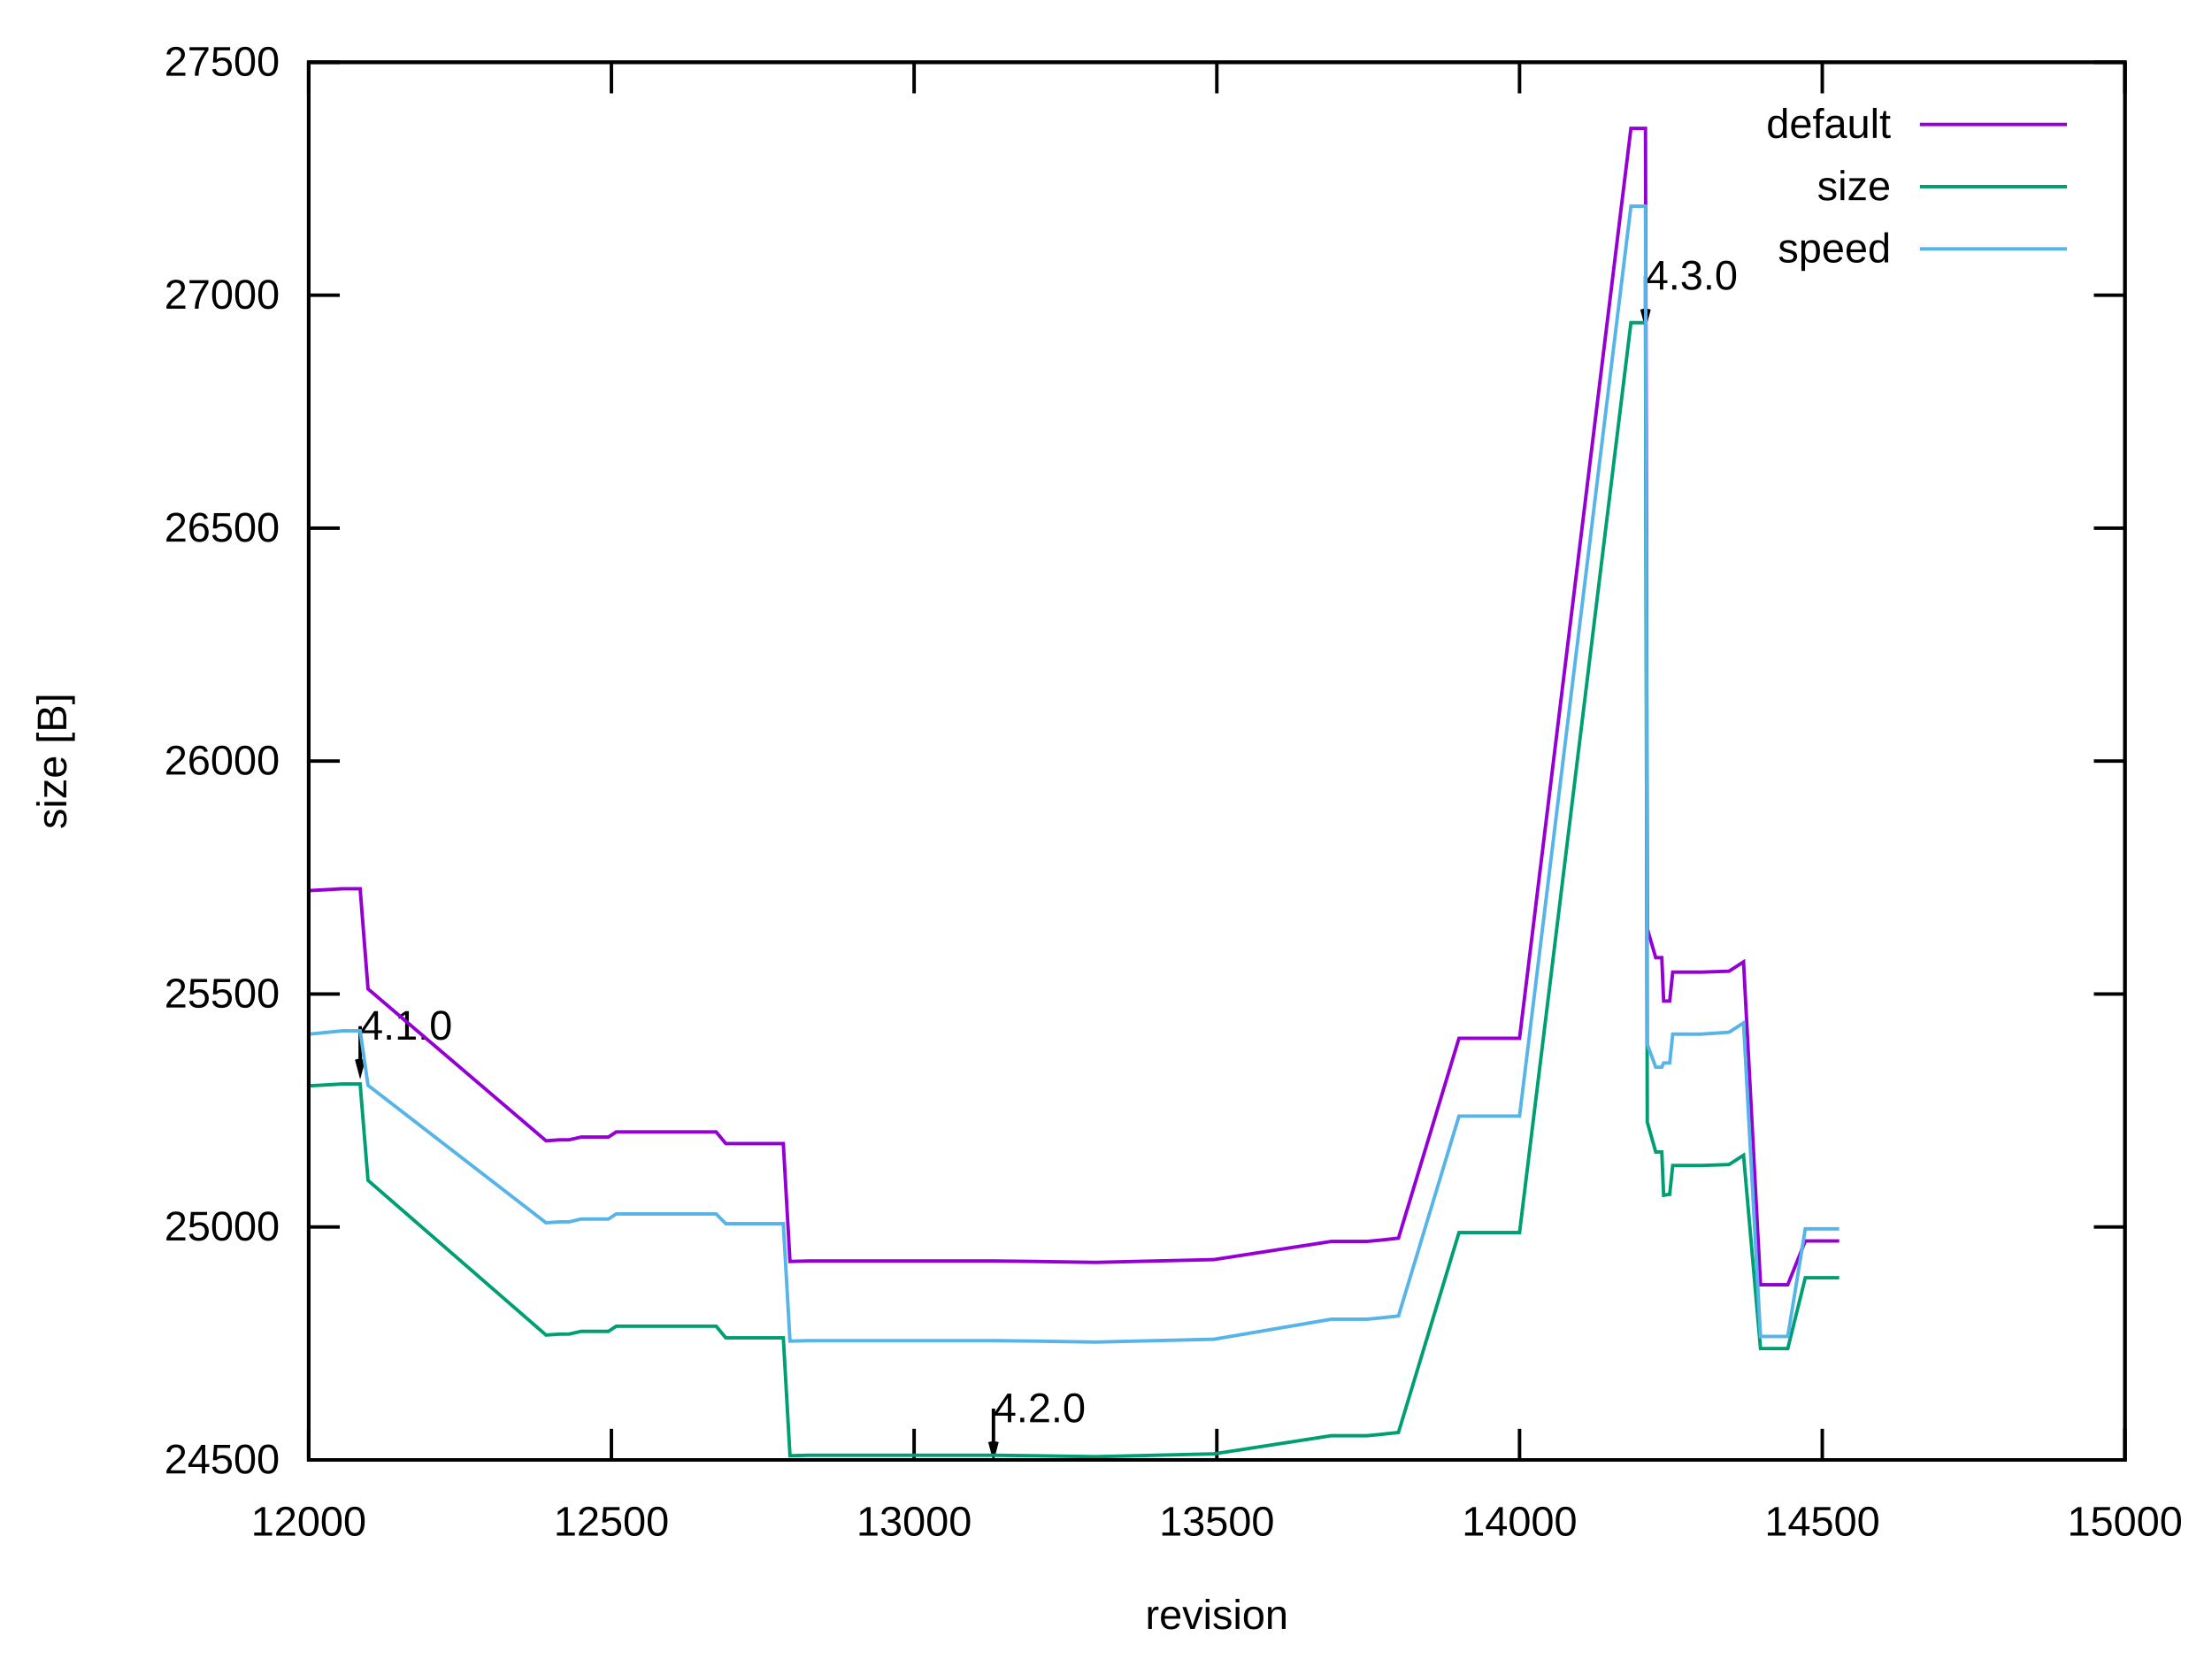
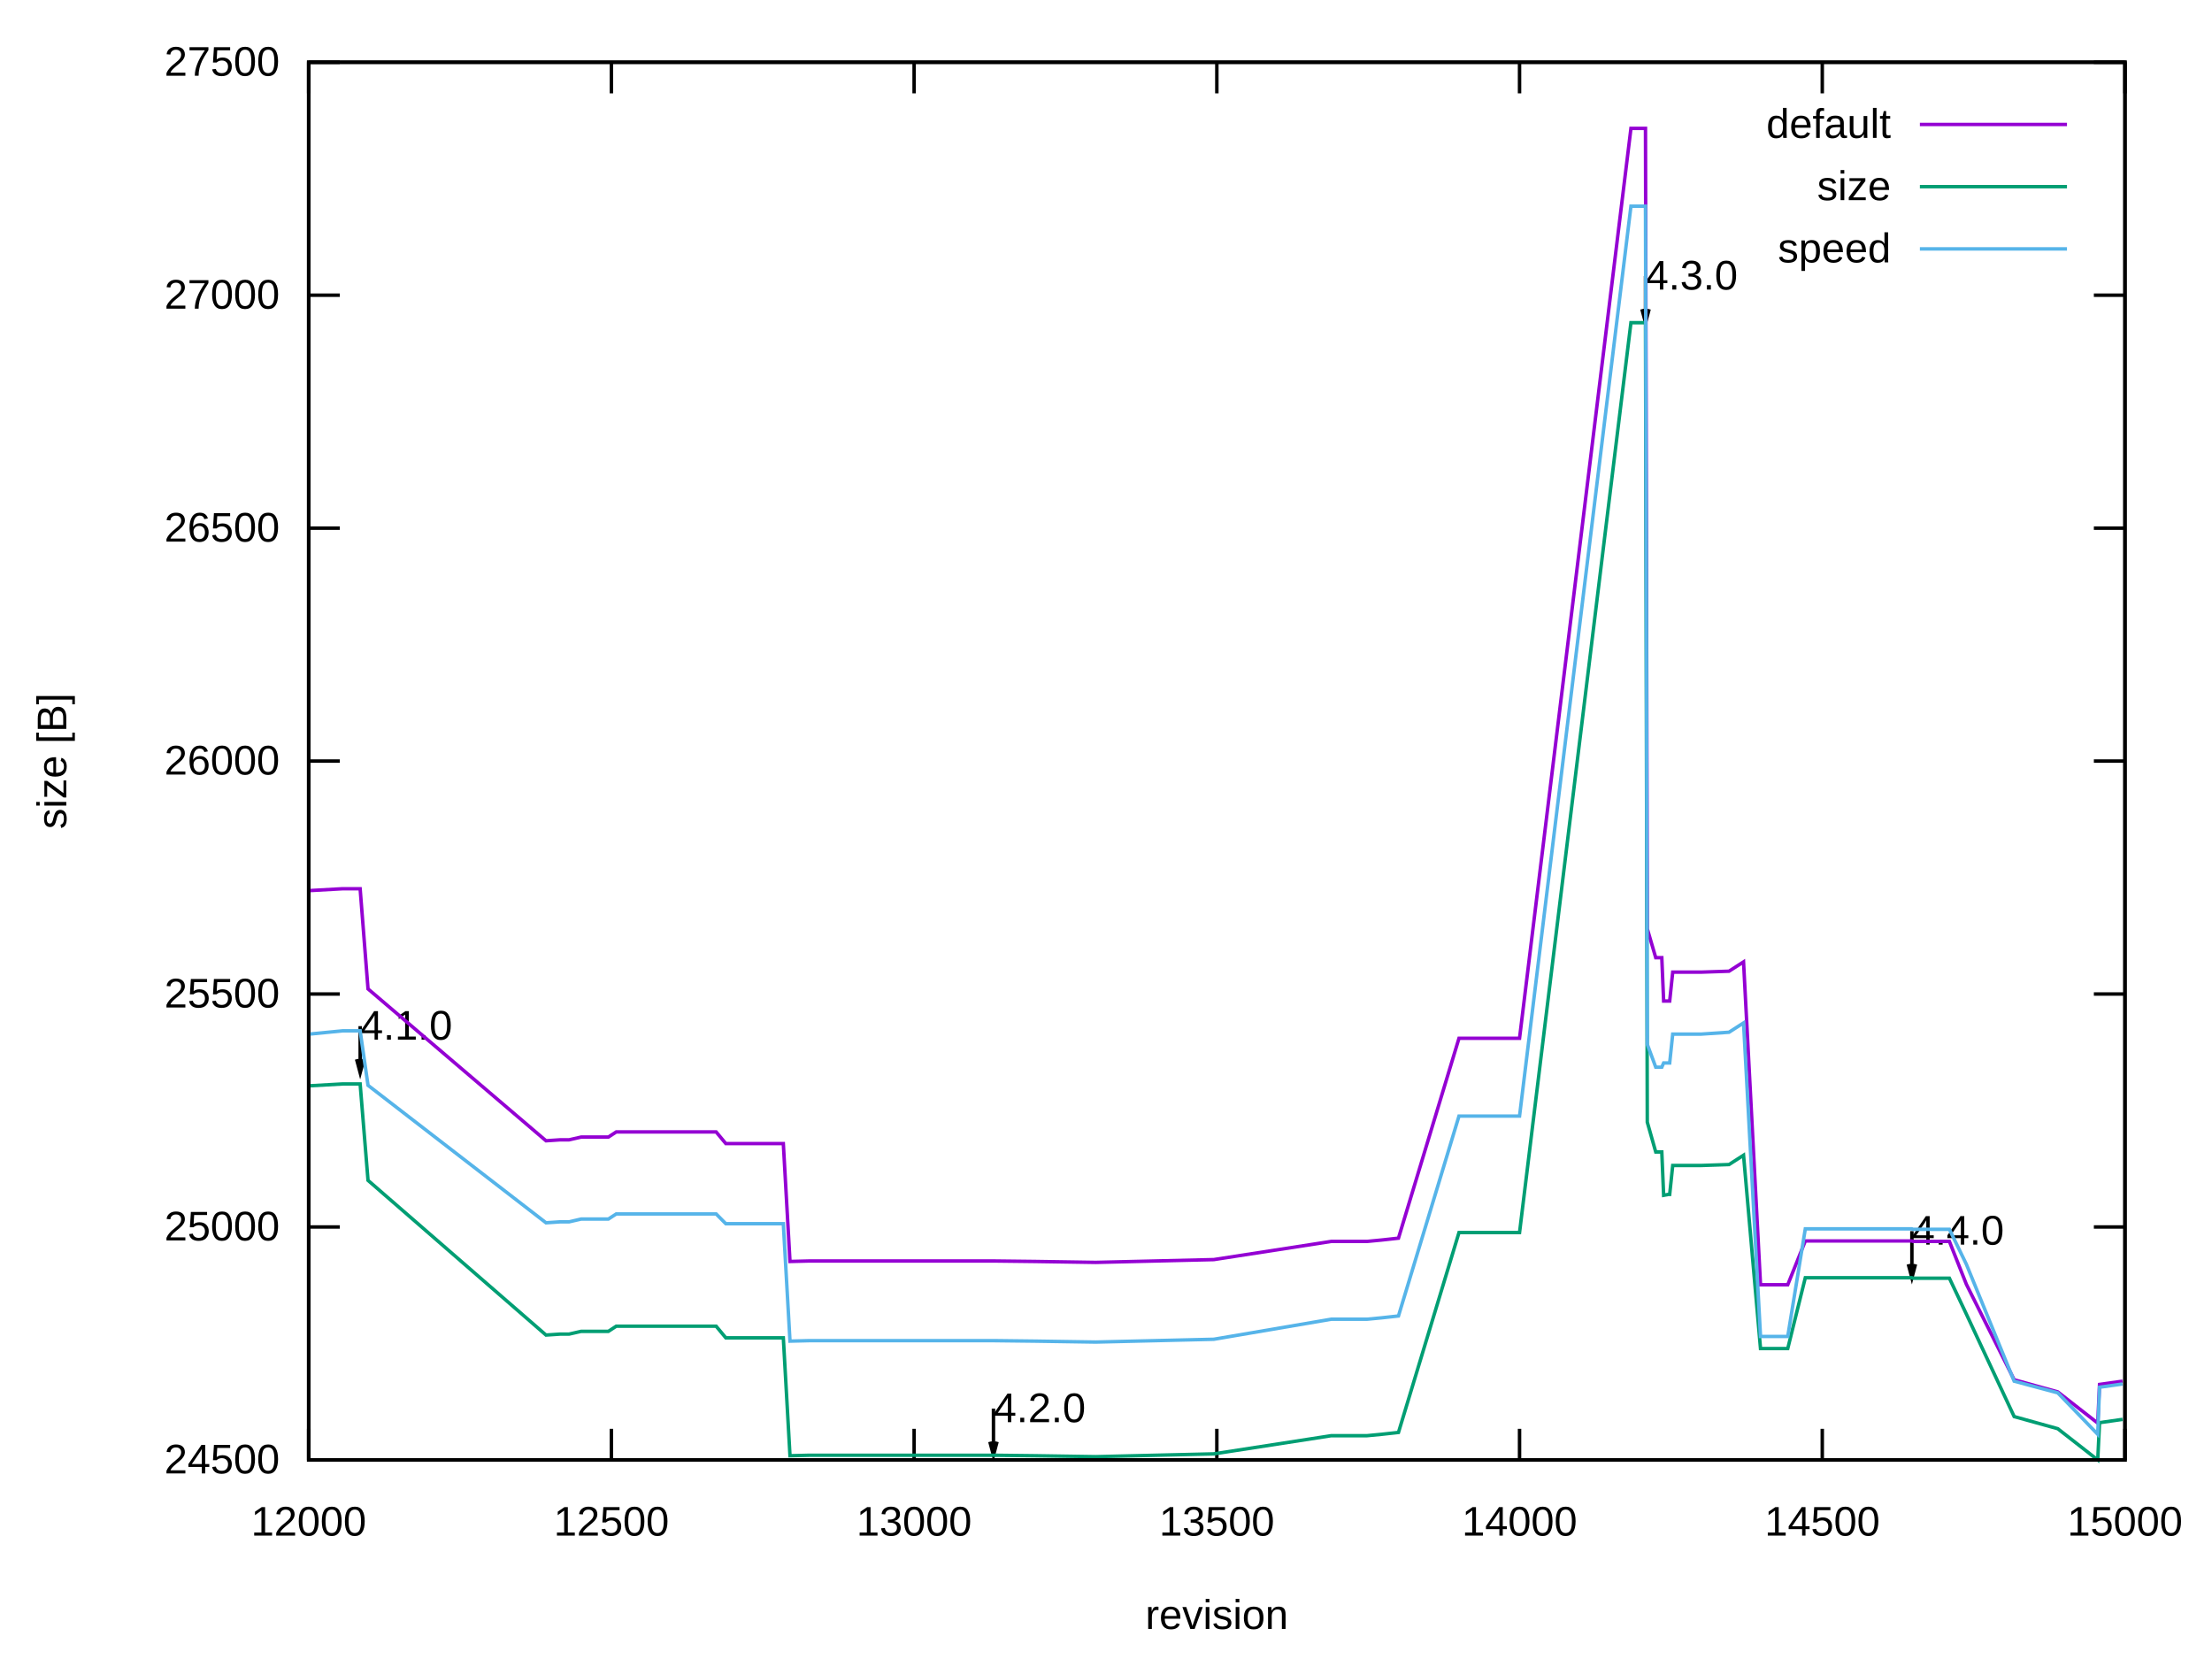
<svg xmlns="http://www.w3.org/2000/svg" xmlns:xlink="http://www.w3.org/1999/xlink" width="640" height="480" viewBox="0 0 640 480">
  <g id="gnuplot_canvas">
    <rect x="0" y="0" width="640" height="480" fill="none" />
    <defs>
      <circle id="gpDot" r="0.5" stroke-width="0.5" stroke="currentColor" />
      <path id="gpPt0" stroke-width="0.222" stroke="currentColor" d="M-1,0 h2 M0,-1 v2" />
      <path id="gpPt1" stroke-width="0.222" stroke="currentColor" d="M-1,-1 L1,1 M1,-1 L-1,1" />
      <path id="gpPt2" stroke-width="0.222" stroke="currentColor" d="M-1,0 L1,0 M0,-1 L0,1 M-1,-1 L1,1 M-1,1 L1,-1" />
      <rect id="gpPt3" stroke-width="0.222" stroke="currentColor" x="-1" y="-1" width="2" height="2" />
      <rect id="gpPt4" stroke-width="0.222" stroke="currentColor" fill="currentColor" x="-1" y="-1" width="2" height="2" />
      <circle id="gpPt5" stroke-width="0.222" stroke="currentColor" cx="0" cy="0" r="1" />
      <use xlink:href="#gpPt5" id="gpPt6" fill="currentColor" stroke="none" />
      <path id="gpPt7" stroke-width="0.222" stroke="currentColor" d="M0,-1.33 L-1.33,0.67 L1.33,0.67 z" />
      <use xlink:href="#gpPt7" id="gpPt8" fill="currentColor" stroke="none" />
      <use xlink:href="#gpPt7" id="gpPt9" stroke="currentColor" transform="rotate(180)" />
      <use xlink:href="#gpPt9" id="gpPt10" fill="currentColor" stroke="none" />
      <use xlink:href="#gpPt3" id="gpPt11" stroke="currentColor" transform="rotate(45)" />
      <use xlink:href="#gpPt11" id="gpPt12" fill="currentColor" stroke="none" />
      <path id="gpPt13" stroke-width="0.222" stroke="currentColor" d="M0,1.330 L1.265,0.411 L0.782,-1.067 L-0.782,-1.076 L-1.265,0.411 z" />
      <use xlink:href="#gpPt13" id="gpPt14" fill="currentColor" stroke="none" />
      <filter id="textbox" filterUnits="objectBoundingBox" x="0" y="0" height="1" width="1">
        <feFlood flood-color="white" flood-opacity="1" result="bgnd" />
        <feComposite in="SourceGraphic" in2="bgnd" operator="atop" />
      </filter>
      <filter id="greybox" filterUnits="objectBoundingBox" x="0" y="0" height="1" width="1">
        <feFlood flood-color="lightgrey" flood-opacity="1" result="grey" />
        <feComposite in="SourceGraphic" in2="grey" operator="atop" />
      </filter>
    </defs>
    <g fill="none" color="white" stroke="currentColor" stroke-width="1.00" stroke-linecap="butt" stroke-linejoin="miter">
</g>
    <g fill="none" color="black" stroke="currentColor" stroke-width="1.00" stroke-linecap="butt" stroke-linejoin="miter">
      <path stroke="black" d="M89.31,422.40 L98.31,422.40 M614.82,422.40 L605.82,422.40  " />
      <g transform="translate(80.92,426.30)" stroke="none" fill="black" font-family="Arial" font-size="12.00" text-anchor="end">
        <text>
          <tspan font-family="Arial"> 24500</tspan>
        </text>
      </g>
    </g>
    <g fill="none" color="black" stroke="currentColor" stroke-width="1.00" stroke-linecap="butt" stroke-linejoin="miter">
      <path stroke="black" d="M89.31,355.00 L98.31,355.00 M614.82,355.00 L605.82,355.00  " />
      <g transform="translate(80.92,358.90)" stroke="none" fill="black" font-family="Arial" font-size="12.00" text-anchor="end">
        <text>
          <tspan font-family="Arial"> 25000</tspan>
        </text>
      </g>
    </g>
    <g fill="none" color="black" stroke="currentColor" stroke-width="1.00" stroke-linecap="butt" stroke-linejoin="miter">
      <path stroke="black" d="M89.31,287.60 L98.31,287.60 M614.82,287.60 L605.82,287.60  " />
      <g transform="translate(80.92,291.50)" stroke="none" fill="black" font-family="Arial" font-size="12.00" text-anchor="end">
        <text>
          <tspan font-family="Arial"> 25500</tspan>
        </text>
      </g>
    </g>
    <g fill="none" color="black" stroke="currentColor" stroke-width="1.00" stroke-linecap="butt" stroke-linejoin="miter">
      <path stroke="black" d="M89.31,220.20 L98.31,220.20 M614.82,220.20 L605.82,220.20  " />
      <g transform="translate(80.92,224.10)" stroke="none" fill="black" font-family="Arial" font-size="12.00" text-anchor="end">
        <text>
          <tspan font-family="Arial"> 26000</tspan>
        </text>
      </g>
    </g>
    <g fill="none" color="black" stroke="currentColor" stroke-width="1.00" stroke-linecap="butt" stroke-linejoin="miter">
      <path stroke="black" d="M89.31,152.81 L98.31,152.81 M614.82,152.81 L605.82,152.81  " />
      <g transform="translate(80.92,156.71)" stroke="none" fill="black" font-family="Arial" font-size="12.00" text-anchor="end">
        <text>
          <tspan font-family="Arial"> 26500</tspan>
        </text>
      </g>
    </g>
    <g fill="none" color="black" stroke="currentColor" stroke-width="1.00" stroke-linecap="butt" stroke-linejoin="miter">
      <path stroke="black" d="M89.31,85.41 L98.31,85.41 M614.82,85.41 L605.82,85.41  " />
      <g transform="translate(80.92,89.31)" stroke="none" fill="black" font-family="Arial" font-size="12.00" text-anchor="end">
        <text>
          <tspan font-family="Arial"> 27000</tspan>
        </text>
      </g>
    </g>
    <g fill="none" color="black" stroke="currentColor" stroke-width="1.00" stroke-linecap="butt" stroke-linejoin="miter">
      <path stroke="black" d="M89.31,18.01 L98.31,18.01 M614.82,18.01 L605.82,18.01  " />
      <g transform="translate(80.92,21.91)" stroke="none" fill="black" font-family="Arial" font-size="12.00" text-anchor="end">
        <text>
          <tspan font-family="Arial"> 27500</tspan>
        </text>
      </g>
    </g>
    <g fill="none" color="black" stroke="currentColor" stroke-width="1.00" stroke-linecap="butt" stroke-linejoin="miter">
      <path stroke="black" d="M89.31,422.40 L89.31,413.40 M89.31,18.01 L89.31,27.01  " />
      <g transform="translate(89.31,444.30)" stroke="none" fill="black" font-family="Arial" font-size="12.00" text-anchor="middle">
        <text>
          <tspan font-family="Arial"> 12000</tspan>
        </text>
      </g>
    </g>
    <g fill="none" color="black" stroke="currentColor" stroke-width="1.00" stroke-linecap="butt" stroke-linejoin="miter">
      <path stroke="black" d="M176.90,422.40 L176.90,413.40 M176.90,18.01 L176.90,27.01  " />
      <g transform="translate(176.90,444.30)" stroke="none" fill="black" font-family="Arial" font-size="12.00" text-anchor="middle">
        <text>
          <tspan font-family="Arial"> 12500</tspan>
        </text>
      </g>
    </g>
    <g fill="none" color="black" stroke="currentColor" stroke-width="1.00" stroke-linecap="butt" stroke-linejoin="miter">
      <path stroke="black" d="M264.48,422.40 L264.48,413.40 M264.48,18.01 L264.48,27.01  " />
      <g transform="translate(264.48,444.30)" stroke="none" fill="black" font-family="Arial" font-size="12.00" text-anchor="middle">
        <text>
          <tspan font-family="Arial"> 13000</tspan>
        </text>
      </g>
    </g>
    <g fill="none" color="black" stroke="currentColor" stroke-width="1.00" stroke-linecap="butt" stroke-linejoin="miter">
      <path stroke="black" d="M352.07,422.40 L352.07,413.40 M352.07,18.01 L352.07,27.01  " />
      <g transform="translate(352.07,444.30)" stroke="none" fill="black" font-family="Arial" font-size="12.00" text-anchor="middle">
        <text>
          <tspan font-family="Arial"> 13500</tspan>
        </text>
      </g>
    </g>
    <g fill="none" color="black" stroke="currentColor" stroke-width="1.00" stroke-linecap="butt" stroke-linejoin="miter">
      <path stroke="black" d="M439.65,422.40 L439.65,413.40 M439.65,18.01 L439.65,27.01  " />
      <g transform="translate(439.65,444.30)" stroke="none" fill="black" font-family="Arial" font-size="12.00" text-anchor="middle">
        <text>
          <tspan font-family="Arial"> 14000</tspan>
        </text>
      </g>
    </g>
    <g fill="none" color="black" stroke="currentColor" stroke-width="1.00" stroke-linecap="butt" stroke-linejoin="miter">
      <path stroke="black" d="M527.24,422.40 L527.24,413.40 M527.24,18.01 L527.24,27.01  " />
      <g transform="translate(527.24,444.30)" stroke="none" fill="black" font-family="Arial" font-size="12.00" text-anchor="middle">
        <text>
          <tspan font-family="Arial"> 14500</tspan>
        </text>
      </g>
    </g>
    <g fill="none" color="black" stroke="currentColor" stroke-width="1.00" stroke-linecap="butt" stroke-linejoin="miter">
      <path stroke="black" d="M614.82,422.40 L614.82,413.40 M614.82,18.01 L614.82,27.01  " />
      <g transform="translate(614.82,444.30)" stroke="none" fill="black" font-family="Arial" font-size="12.00" text-anchor="middle">
        <text>
          <tspan font-family="Arial"> 15000</tspan>
        </text>
      </g>
    </g>
    <g fill="none" color="black" stroke="currentColor" stroke-width="1.00" stroke-linecap="butt" stroke-linejoin="miter">
</g>
    <g fill="none" color="black" stroke="currentColor" stroke-width="1.00" stroke-linecap="butt" stroke-linejoin="miter">
      <path stroke="black" d="M89.31,18.01 L89.31,422.40 L614.82,422.40 L614.82,18.01 L89.31,18.01 Z  " />
      <g transform="translate(104.20,300.80)" stroke="none" fill="black" font-family="Arial" font-size="12.00" text-anchor="start">
        <text>
          <tspan font-family="Arial">4.1.0</tspan>
        </text>
      </g>
      <g transform="translate(287.43,411.47)" stroke="none" fill="black" font-family="Arial" font-size="12.00" text-anchor="start">
        <text>
          <tspan font-family="Arial">4.2.0</tspan>
        </text>
      </g>
      <g transform="translate(476.09,83.78)" stroke="none" fill="black" font-family="Arial" font-size="12.00" text-anchor="start">
        <text>
          <tspan font-family="Arial">4.3.0</tspan>
        </text>
      </g>
-       <path stroke="black" d="M103.17,306.47 L104.21,310.37 L105.25,306.47 M104.21,296.89 L104.21,310.37 M286.40,417.14 L287.44,421.04 L288.48,417.14   M287.44,407.56 L287.44,421.04 M475.06,89.45 L476.10,93.35 L477.14,89.45 M476.10,79.87 L476.10,93.35  " />
-     </g>
-     <g fill="none" color="black" stroke="currentColor" stroke-width="1.00" stroke-linecap="butt" stroke-linejoin="miter">
-       <g transform="translate(19.18,220.21) rotate(270)" stroke="none" fill="black" font-family="Arial" font-size="12.00" text-anchor="middle">
-         <text>
-           <tspan font-family="Arial">size [B]</tspan>
-         </text>
-       </g>
-     </g>
-     <g fill="none" color="black" stroke="currentColor" stroke-width="1.00" stroke-linecap="butt" stroke-linejoin="miter">
-       <g transform="translate(352.06,471.30)" stroke="none" fill="black" font-family="Arial" font-size="12.00" text-anchor="middle">
-         <text>
-           <tspan font-family="Arial">revision</tspan>
-         </text>
-       </g>
+       <g transform="translate(553.16,360.11)" stroke="none" fill="black" font-family="Arial" font-size="12.00" text-anchor="start">
+         <text>
+           <tspan font-family="Arial">4.4.0</tspan>
+         </text>
+       </g>
+     </g>
+     <g fill="none" color="black" stroke="currentColor" stroke-width="1.00" stroke-linecap="butt" stroke-linejoin="miter">
+       <path stroke="black" d="M103.17,306.47 L104.21,310.37 L105.25,306.47 M104.21,296.89 L104.21,310.37  " />
+     </g>
+     <g fill="none" color="black" stroke="currentColor" stroke-width="1.00" stroke-linecap="butt" stroke-linejoin="miter">
+       <path stroke="black" d="M286.40,417.14 L287.44,421.04 L288.48,417.14 M287.44,407.56 L287.44,421.04  " />
+     </g>
+     <g fill="none" color="black" stroke="currentColor" stroke-width="1.00" stroke-linecap="butt" stroke-linejoin="miter">
+       <path stroke="black" d="M475.06,89.45 L476.10,93.35 L477.14,89.45 M476.10,79.87 L476.10,93.35  " />
+     </g>
+     <g fill="none" color="black" stroke="currentColor" stroke-width="1.00" stroke-linecap="butt" stroke-linejoin="miter">
+       <path stroke="black" d="M552.13,365.78 L553.17,369.68 L554.21,365.78 M553.17,356.20 L553.17,369.68  " />
    </g>
    <g fill="none" color="black" stroke="currentColor" stroke-width="1.00" stroke-linecap="butt" stroke-linejoin="miter">
</g>
    <g id="gnuplot_plot_1">
      <g fill="none" color="black" stroke="currentColor" stroke-width="1.00" stroke-linecap="butt" stroke-linejoin="miter">
        <g transform="translate(547.09,39.91)" stroke="none" fill="black" font-family="Arial" font-size="12.00" text-anchor="end">
          <text>
            <tspan font-family="Arial">default</tspan>
          </text>
        </g>
      </g>
      <g fill="none" color="black" stroke="currentColor" stroke-width="1.00" stroke-linecap="butt" stroke-linejoin="miter">
-         <path stroke="rgb(148,   0, 211)" d="M555.48,36.01 L598.04,36.01 M89.49,257.68 L99.12,257.14 L104.20,257.14 L106.48,286.12 L157.98,330.06 L162.01,329.79   L164.63,329.79 L168.14,328.99 L170.59,328.99 L174.79,328.99 L176.02,328.99 L178.30,327.50 L201.77,327.50 L207.20,327.50   L210.00,330.87 L210.53,330.87 L219.99,330.87 L226.64,330.87 L228.57,364.98 L234.18,364.84 L240.31,364.84 L242.58,364.84   L245.39,364.84 L246.96,364.84 L259.05,364.84 L287.43,364.84 L299.51,364.98 L317.03,365.25 L351.19,364.44 L385.17,359.18   L386.92,359.18 L388.68,359.18 L395.51,359.18 L399.71,358.78 L404.62,358.24 L422.13,300.41 L439.65,300.41 L471.88,37.15   L476.09,37.15 L476.61,268.73 L479.06,277.09 L480.81,277.09 L481.34,289.63 L482.74,289.63 L483.09,289.63 L483.97,281.27   L492.20,281.27 L500.26,281.00 L504.46,278.30 L509.37,371.72 L510.59,371.72 L517.25,371.72 L522.33,359.05 L528.99,359.05   L532.14,359.05  " />
+         <path stroke="rgb(148,   0, 211)" d="M555.48,36.01 L598.04,36.01 M89.49,257.68 L99.12,257.14 L104.20,257.14 L106.48,286.12 L157.98,330.06 L162.01,329.79   L164.63,329.79 L168.14,328.99 L170.59,328.99 L174.79,328.99 L176.02,328.99 L178.30,327.50 L201.77,327.50 L207.20,327.50   L210.00,330.87 L210.53,330.87 L219.99,330.87 L226.64,330.87 L228.57,364.98 L234.18,364.84 L240.31,364.84 L242.58,364.84   L245.39,364.84 L246.96,364.84 L259.05,364.84 L287.43,364.84 L299.51,364.98 L317.03,365.25 L351.19,364.44 L385.17,359.18   L386.92,359.18 L388.68,359.18 L395.51,359.18 L399.71,358.78 L404.62,358.24 L422.13,300.41 L439.65,300.41 L471.88,37.15   L476.09,37.15 L476.61,268.73 L479.06,277.09 L480.81,277.09 L481.34,289.63 L482.74,289.63 L483.09,289.63 L483.97,281.27   L492.20,281.27 L500.26,281.00 L504.46,278.30 L509.37,371.72 L510.59,371.72 L517.25,371.72 L522.33,359.05 L528.99,359.05   L532.14,359.05 L553.16,359.05 L553.51,359.18 L564.02,359.18 L568.93,371.58 L582.76,399.21 L595.38,402.72 L606.94,411.75   L607.46,400.56 L614.12,399.62  " />
      </g>
    </g>
    <g id="gnuplot_plot_2">
      <g fill="none" color="black" stroke="currentColor" stroke-width="1.00" stroke-linecap="butt" stroke-linejoin="miter">
        <g transform="translate(547.09,57.91)" stroke="none" fill="black" font-family="Arial" font-size="12.00" text-anchor="end">
          <text>
            <tspan font-family="Arial">size</tspan>
          </text>
        </g>
      </g>
      <g fill="none" color="black" stroke="currentColor" stroke-width="1.00" stroke-linecap="butt" stroke-linejoin="miter">
-         <path stroke="rgb(  0, 158, 115)" d="M555.48,54.01 L598.04,54.01 M89.49,314.16 L99.12,313.62 L104.20,313.62 L106.48,341.52 L157.98,386.27 L162.01,386.00   L164.63,386.00 L168.14,385.20 L170.59,385.20 L174.79,385.20 L176.02,385.20 L178.30,383.71 L201.77,383.71 L207.20,383.71   L210.00,387.08 L210.53,387.08 L219.99,387.08 L226.64,387.08 L228.57,421.19 L234.18,421.05 L240.31,421.05 L242.58,421.05   L245.39,421.05 L246.96,421.05 L259.05,421.05 L287.43,421.05 L299.51,421.19 L317.03,421.46 L351.19,420.65 L385.17,415.39   L386.92,415.39 L388.68,415.39 L395.51,415.39 L399.71,414.99 L404.62,414.45 L422.13,356.62 L439.65,356.62 L471.88,93.36   L476.09,93.36 L476.61,324.67 L479.06,333.30 L480.81,333.30 L481.34,345.84 L482.74,345.57 L483.09,345.57 L483.97,337.21   L492.20,337.21 L500.26,336.94 L504.46,334.24 L509.37,390.18 L510.59,390.18 L517.25,390.18 L522.33,369.69 L528.99,369.69   L532.14,369.69  " />
+         <path stroke="rgb(  0, 158, 115)" d="M555.48,54.01 L598.04,54.01 M89.49,314.16 L99.12,313.62 L104.20,313.62 L106.48,341.52 L157.98,386.27 L162.01,386.00   L164.63,386.00 L168.14,385.20 L170.59,385.20 L174.79,385.20 L176.02,385.20 L178.30,383.71 L201.77,383.71 L207.20,383.71   L210.00,387.08 L210.53,387.08 L219.99,387.08 L226.64,387.08 L228.57,421.19 L234.18,421.05 L240.31,421.05 L242.58,421.05   L245.39,421.05 L246.96,421.05 L259.05,421.05 L287.43,421.05 L299.51,421.19 L317.03,421.46 L351.19,420.65 L385.17,415.39   L386.92,415.39 L388.68,415.39 L395.51,415.39 L399.71,414.99 L404.62,414.45 L422.13,356.62 L439.65,356.62 L471.88,93.36   L476.09,93.36 L476.61,324.67 L479.06,333.30 L480.81,333.30 L481.34,345.84 L482.74,345.57 L483.09,345.57 L483.97,337.21   L492.20,337.21 L500.26,336.94 L504.46,334.24 L509.37,390.18 L510.59,390.18 L517.25,390.18 L522.33,369.69 L528.99,369.69   L532.14,369.69 L553.16,369.69 L553.51,369.83 L564.02,369.83 L568.93,380.21 L582.76,409.86 L595.38,413.37 L606.94,422.40   L607.46,411.62 L614.12,410.67  " />
      </g>
    </g>
    <g id="gnuplot_plot_3">
      <g fill="none" color="black" stroke="currentColor" stroke-width="1.00" stroke-linecap="butt" stroke-linejoin="miter">
        <g transform="translate(547.09,75.91)" stroke="none" fill="black" font-family="Arial" font-size="12.00" text-anchor="end">
          <text>
            <tspan font-family="Arial">speed</tspan>
          </text>
        </g>
      </g>
      <g fill="none" color="black" stroke="currentColor" stroke-width="1.00" stroke-linecap="butt" stroke-linejoin="miter">
-         <path stroke="rgb( 86, 180, 233)" d="M555.48,72.01 L598.04,72.01 M89.49,299.20 L99.12,298.25 L104.20,298.25 L106.48,314.02 L157.98,353.79 L162.01,353.52   L164.63,353.52 L168.14,352.71 L170.59,352.71 L174.79,352.71 L176.02,352.71 L178.30,351.23 L201.77,351.23 L207.20,351.23   L210.00,354.06 L210.53,354.06 L219.99,354.06 L226.64,354.06 L228.57,388.03 L234.18,387.89 L240.31,387.89 L242.58,387.89   L245.39,387.89 L246.96,387.89 L259.05,387.89 L287.43,387.89 L299.51,388.03 L317.03,388.30 L351.19,387.49 L385.17,381.69   L386.92,381.69 L388.68,381.69 L395.51,381.69 L399.71,381.29 L404.62,380.75 L422.13,322.92 L439.65,322.92 L471.88,59.66   L476.09,59.66 L476.61,302.16 L479.06,308.77 L480.81,308.77 L481.34,307.55 L482.74,307.55 L483.09,307.55 L483.97,299.20   L492.20,299.20 L500.26,298.66 L504.46,295.96 L509.37,386.68 L510.59,386.68 L517.25,386.68 L522.33,355.54 L528.99,355.54   L532.14,355.54  " />
+         <path stroke="rgb( 86, 180, 233)" d="M555.48,72.01 L598.04,72.01 M89.49,299.20 L99.12,298.25 L104.20,298.25 L106.48,314.02 L157.98,353.79 L162.01,353.52   L164.63,353.52 L168.14,352.71 L170.59,352.71 L174.79,352.71 L176.02,352.71 L178.30,351.23 L201.77,351.23 L207.20,351.23   L210.00,354.06 L210.53,354.06 L219.99,354.06 L226.64,354.06 L228.57,388.03 L234.18,387.89 L240.31,387.89 L242.58,387.89   L245.39,387.89 L246.96,387.89 L259.05,387.89 L287.43,387.89 L299.51,388.03 L317.03,388.30 L351.19,387.49 L385.17,381.69   L386.92,381.69 L388.68,381.69 L395.51,381.69 L399.71,381.29 L404.62,380.75 L422.13,322.92 L439.65,322.92 L471.88,59.66   L476.09,59.66 L476.61,302.16 L479.06,308.77 L480.81,308.77 L481.34,307.55 L482.74,307.55 L483.09,307.55 L483.97,299.20   L492.20,299.20 L500.26,298.66 L504.46,295.96 L509.37,386.68 L510.59,386.68 L517.25,386.68 L522.33,355.54 L528.99,355.54   L532.14,355.54 L553.16,355.54 L553.51,355.68 L564.02,355.68 L568.93,365.79 L582.76,399.62 L595.38,402.99 L606.94,414.99   L607.46,401.37 L614.12,400.43  " />
      </g>
    </g>
    <g fill="none" color="white" stroke="rgb( 86, 180, 233)" stroke-width="2.00" stroke-linecap="butt" stroke-linejoin="miter">
</g>
    <g fill="none" color="black" stroke="currentColor" stroke-width="2.00" stroke-linecap="butt" stroke-linejoin="miter">
</g>
    <g fill="none" color="black" stroke="black" stroke-width="1.00" stroke-linecap="butt" stroke-linejoin="miter">
</g>
    <g fill="none" color="black" stroke="currentColor" stroke-width="1.00" stroke-linecap="butt" stroke-linejoin="miter">
      <path stroke="black" d="M89.31,18.01 L89.31,422.40 L614.82,422.40 L614.82,18.01 L89.31,18.01 Z  " />
-     </g>
+       <g transform="translate(19.18,220.21) rotate(270.00)" stroke="none" fill="black" font-family="Arial" font-size="12.00" text-anchor="middle">
+         <text>
+           <tspan font-family="Arial">size [B]</tspan>
+         </text>
+       </g>
+     </g>
+     <g fill="none" color="black" stroke="currentColor" stroke-width="1.00" stroke-linecap="butt" stroke-linejoin="miter">
+       <g transform="translate(352.06,471.30)" stroke="none" fill="black" font-family="Arial" font-size="12.00" text-anchor="middle">
+         <text>
+           <tspan font-family="Arial">revision</tspan>
+         </text>
+       </g>
+     </g>
+     <g fill="none" color="black" stroke="currentColor" stroke-width="1.00" stroke-linecap="butt" stroke-linejoin="miter">
+ </g>
    <g fill="none" color="black" stroke="currentColor" stroke-width="1.00" stroke-linecap="butt" stroke-linejoin="miter">
</g>
  </g>
</svg>
